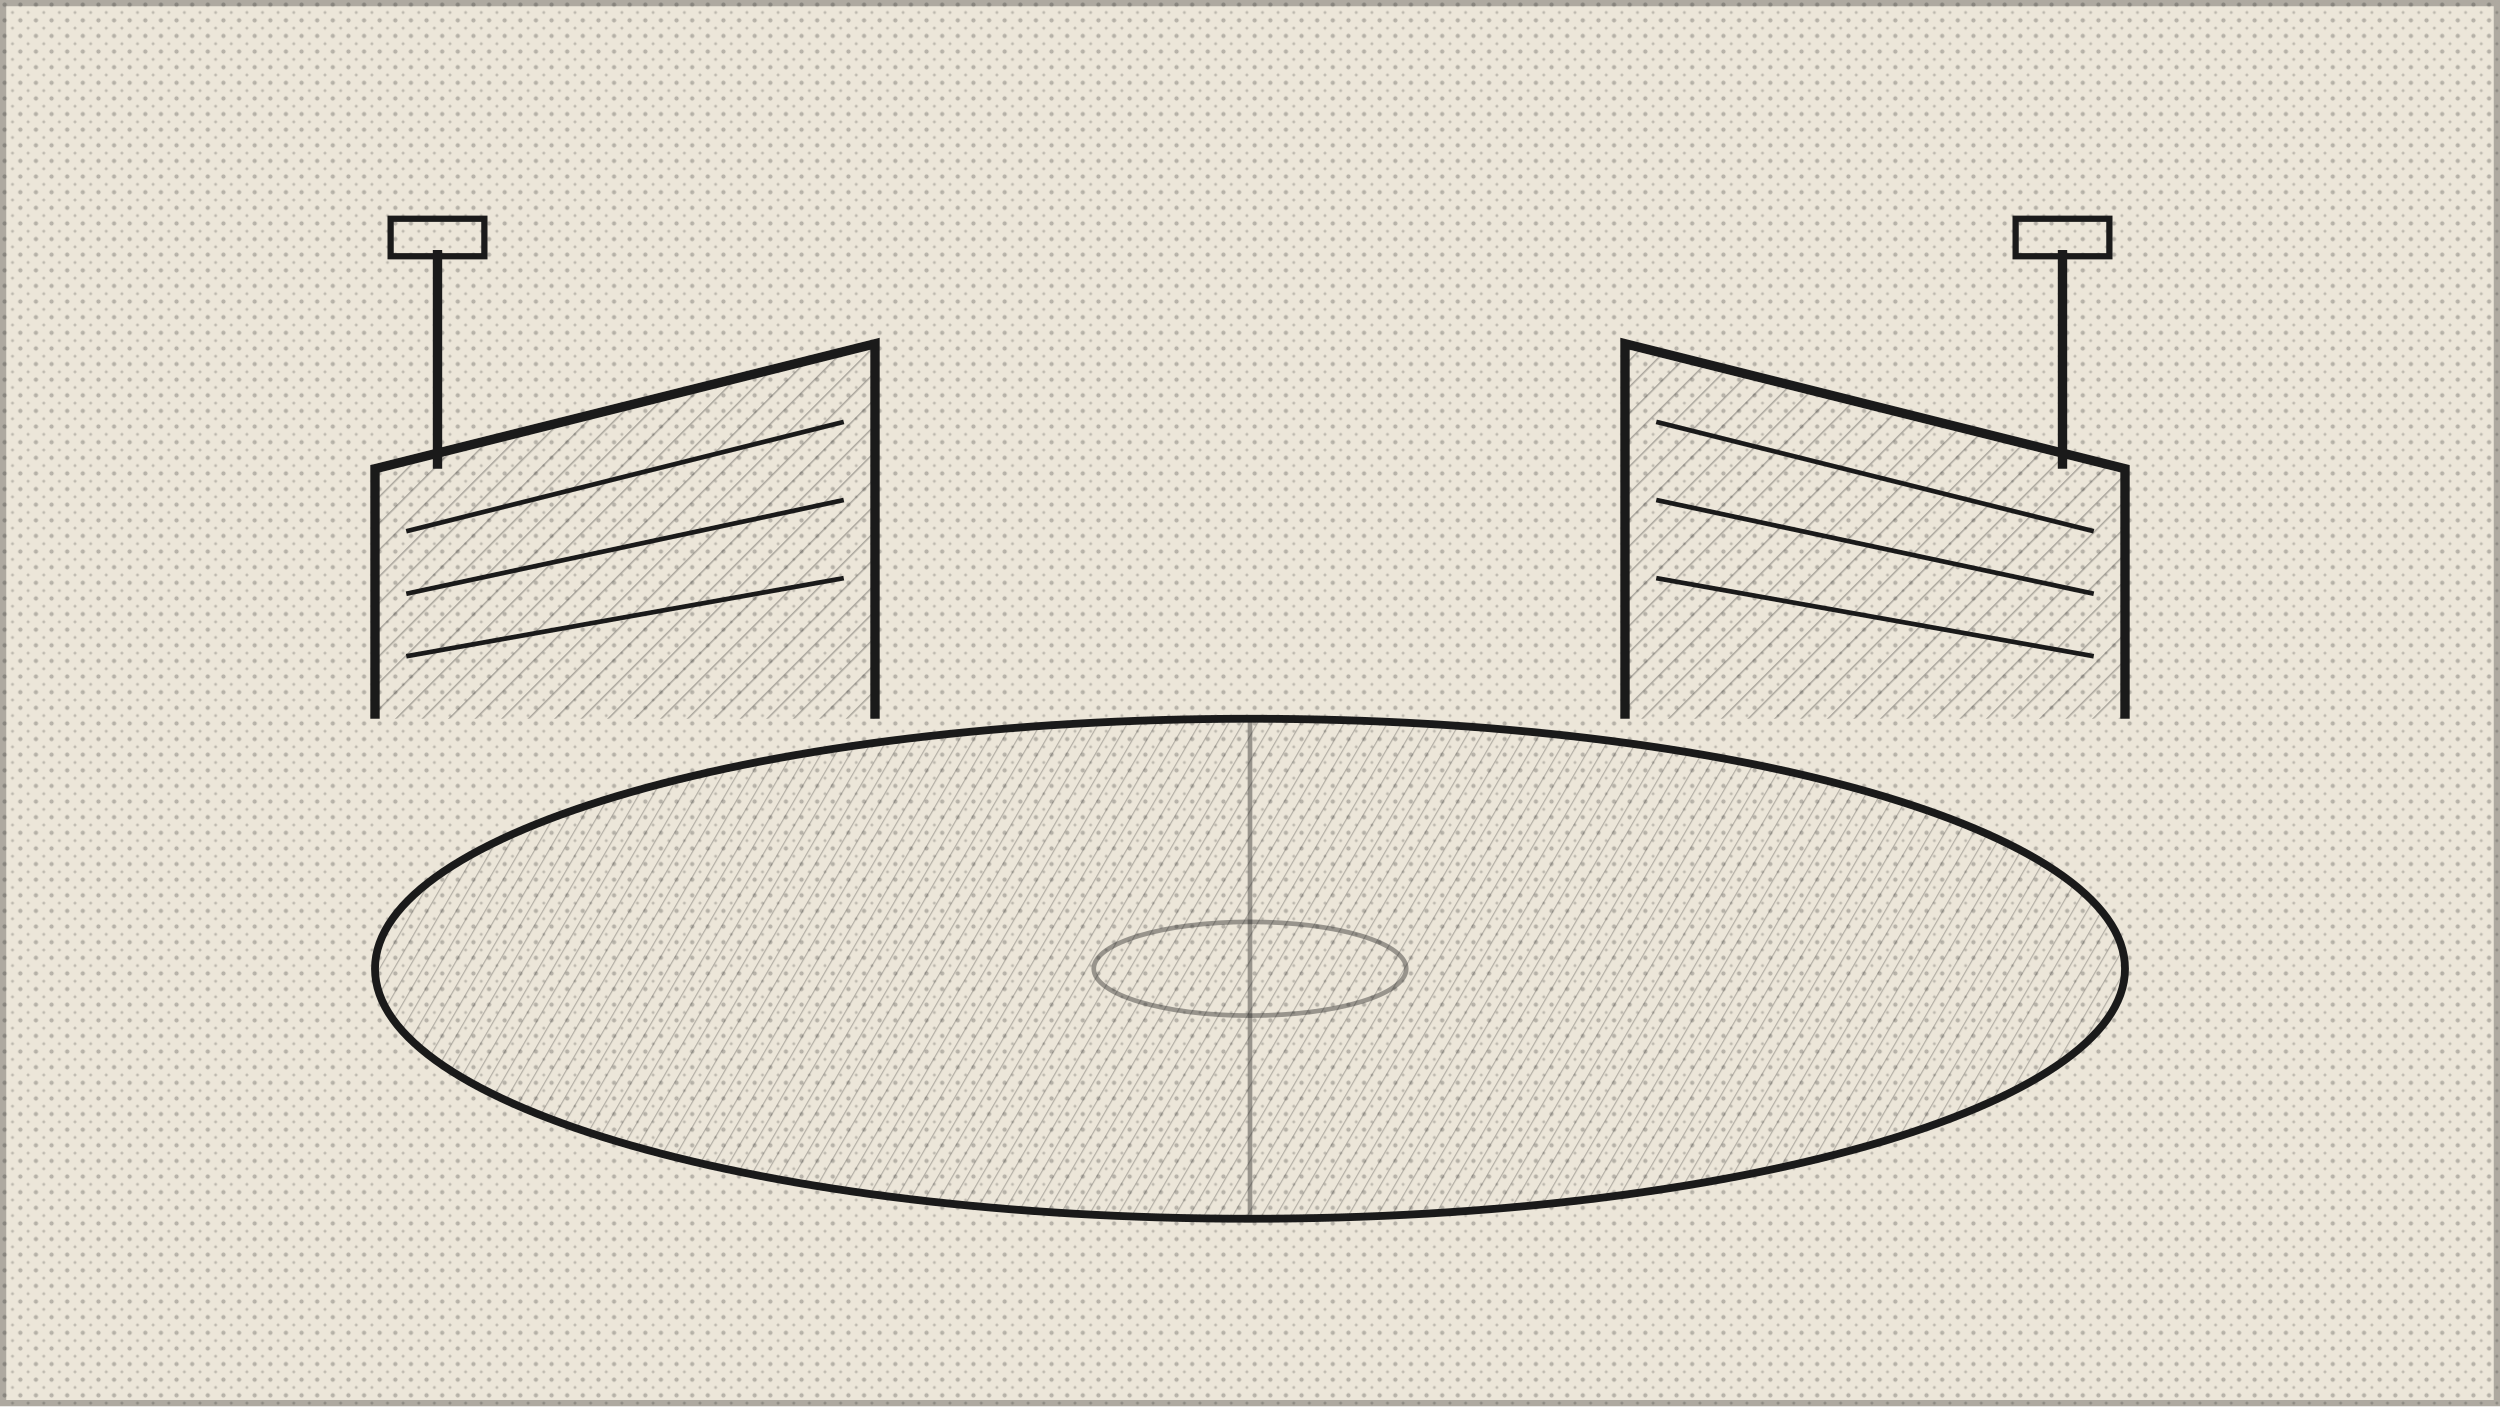
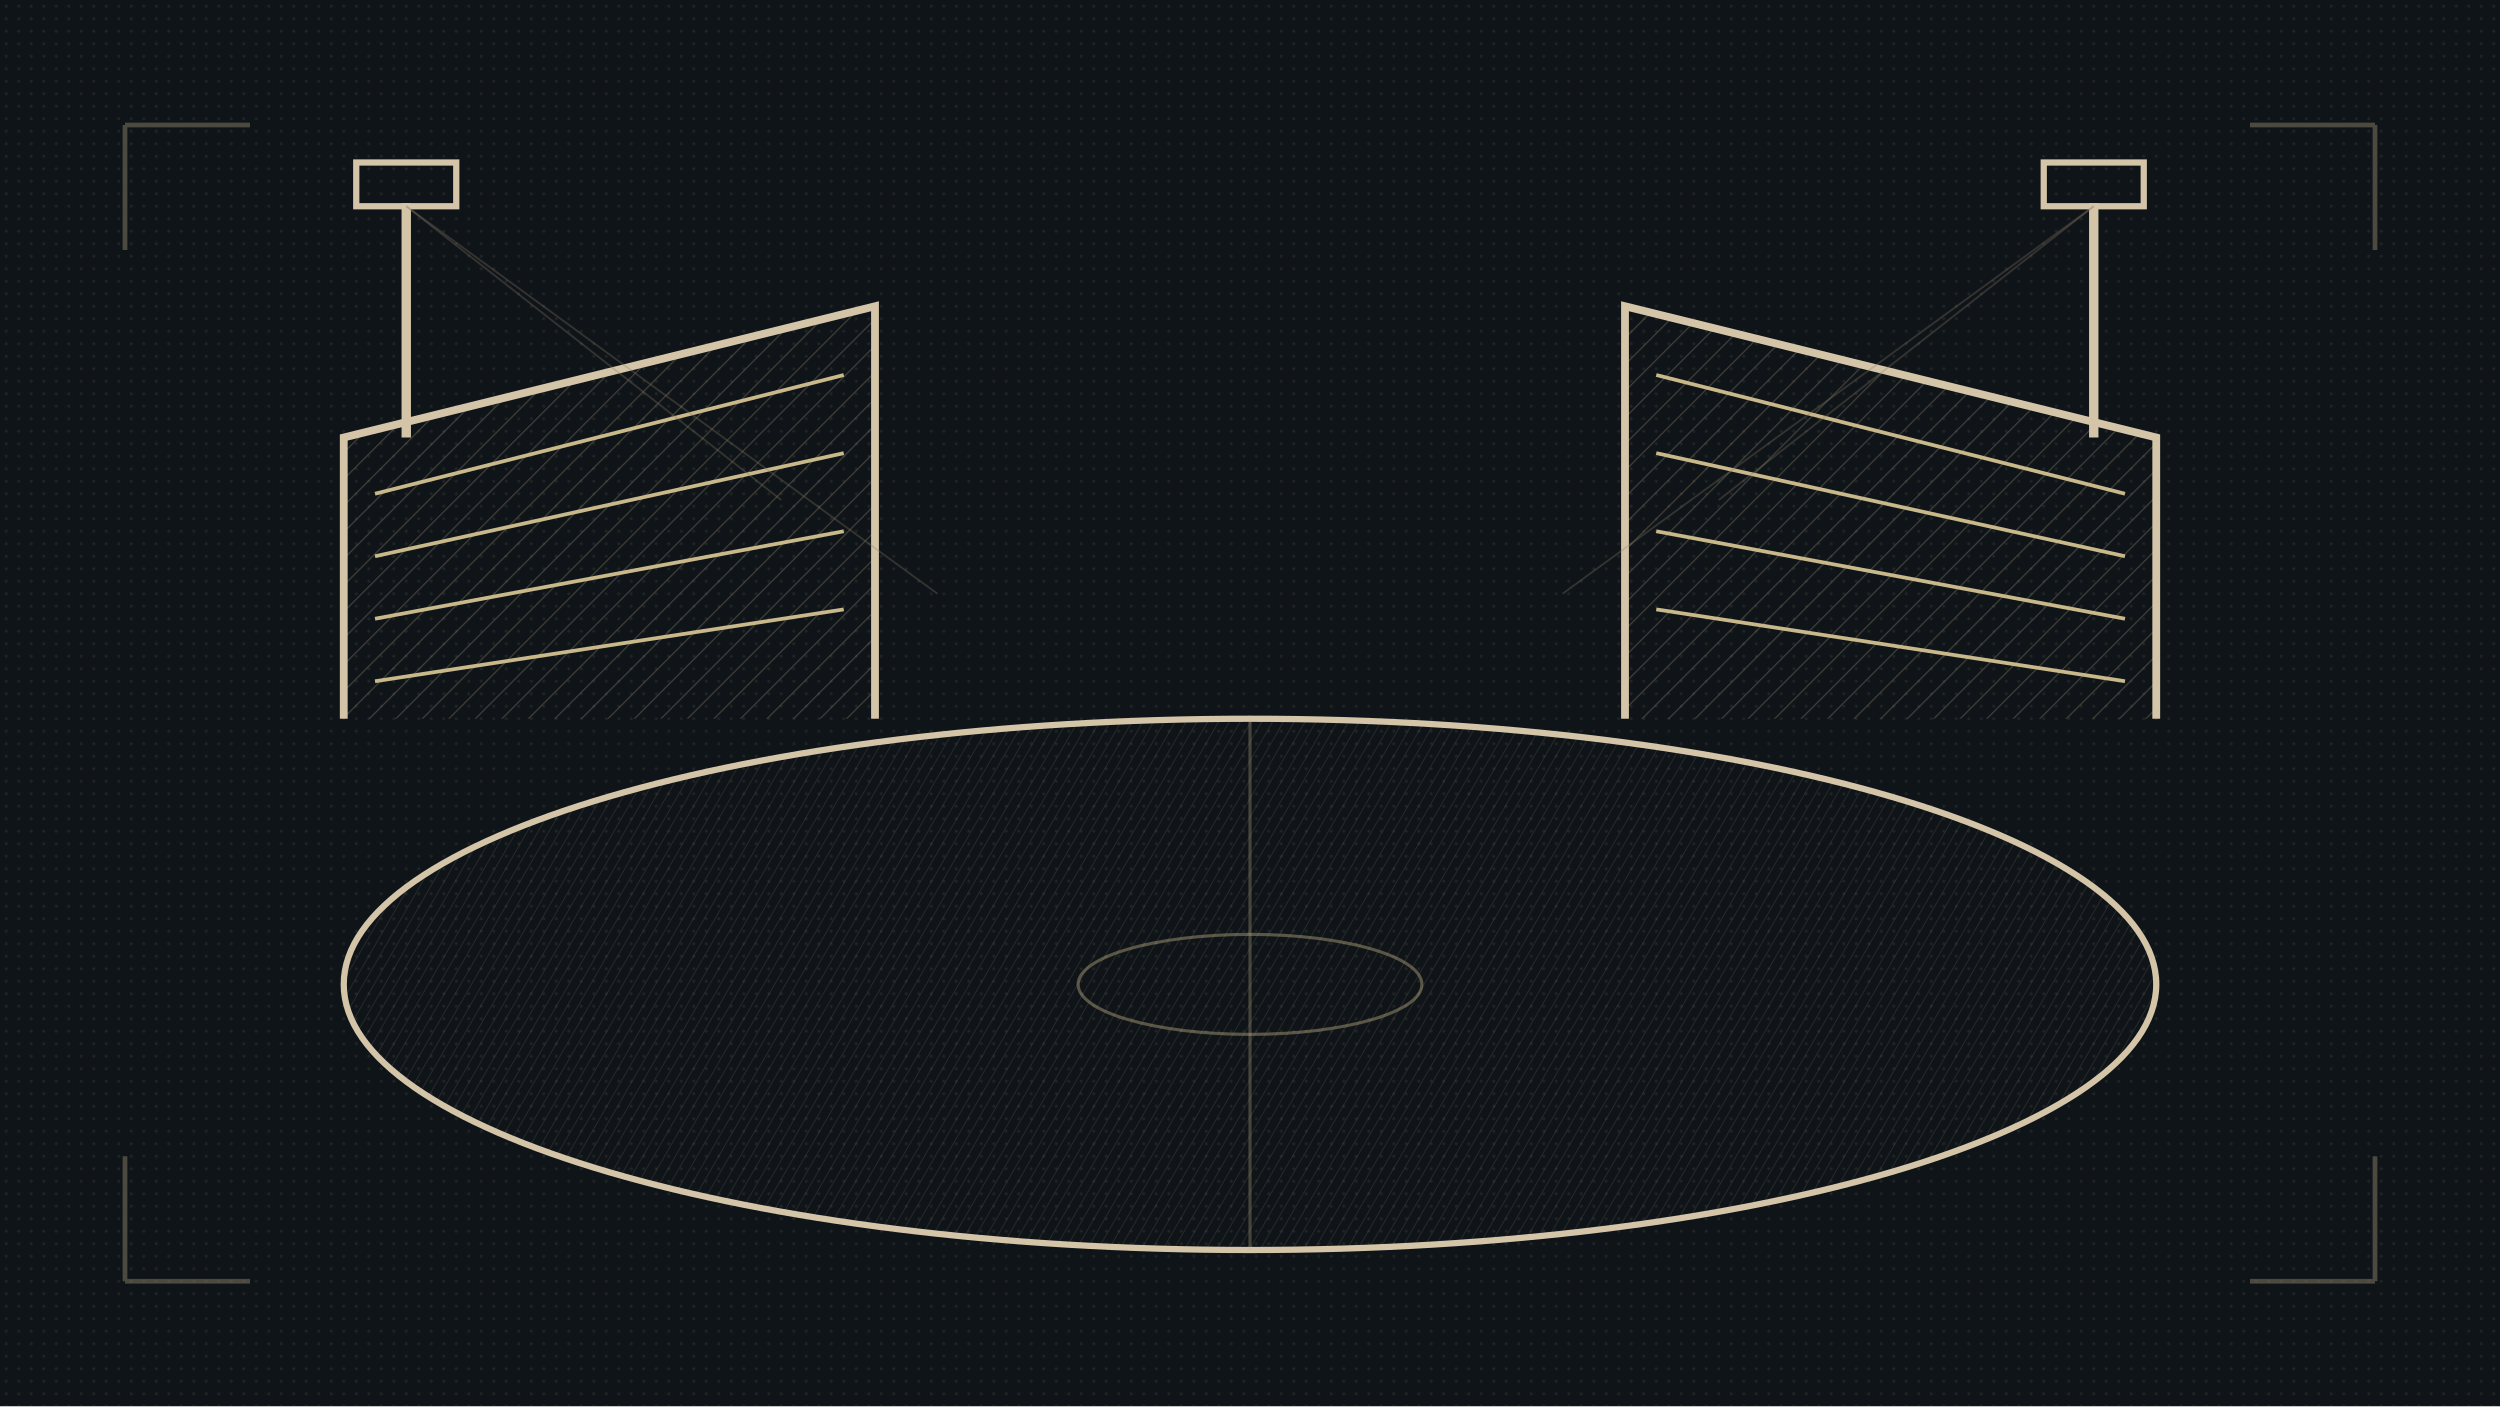
<svg xmlns="http://www.w3.org/2000/svg" viewBox="0 0 800 450" width="800" height="450">
  <defs>
    <pattern id="crosshatch" width="6" height="6" patternUnits="userSpaceOnUse" patternTransform="rotate(45)">
-       <line x1="0" y1="0" x2="0" y2="6" stroke="#1a1a1a" stroke-width="1" opacity="0.3" />
+       <line x1="0" y1="0" x2="0" y2="6" stroke="#8a7d65" stroke-width="0.8" opacity="0.4" />
    </pattern>
-     <pattern id="stipple" width="5" height="5" patternUnits="userSpaceOnUse">
-       <circle cx="1.5" cy="1.5" r="0.7" fill="#1a1a1a" opacity="0.25" />
-       <circle cx="4" cy="4" r="0.5" fill="#1a1a1a" opacity="0.2" />
+     <pattern id="stipple" width="4" height="4" patternUnits="userSpaceOnUse">
+       <circle cx="2" cy="2" r="0.5" fill="#8a7d65" opacity="0.15" />
    </pattern>
-     <pattern id="hatch" width="4" height="4" patternUnits="userSpaceOnUse" patternTransform="rotate(30)">
-       <line x1="0" y1="0" x2="0" y2="4" stroke="#1a1a1a" stroke-width="0.8" opacity="0.25" />
+     <pattern id="hatch" width="4" height="4" patternUnits="userSpaceOnUse" patternTransform="rotate(60)">
+       <line x1="0" y1="0" x2="0" y2="4" stroke="#8a7d65" stroke-width="0.6" opacity="0.35" />
+     </pattern>
+     <pattern id="engrave" width="3" height="3" patternUnits="userSpaceOnUse" patternTransform="rotate(30)">
+       <line x1="0" y1="0" x2="0" y2="3" stroke="#8a7d65" stroke-width="0.4" opacity="0.3" />
    </pattern>
  </defs>
-   <rect width="800" height="450" fill="#ece6d9" />
+   <rect width="800" height="450" fill="#0f1419" />
  <rect width="800" height="450" fill="url(#stipple)" />
-   <rect x="1" y="1" width="798" height="448" fill="none" stroke="#1a1a1a" stroke-width="2" opacity="0.3" />
-   <ellipse cx="400" cy="310" rx="280" ry="80" fill="url(#hatch)" stroke="#1a1a1a" stroke-width="2.5" />
-   <line x1="400" y1="230" x2="400" y2="390" stroke="#1a1a1a" stroke-width="1.5" opacity="0.4" />
-   <ellipse cx="400" cy="310" rx="50" ry="15" fill="none" stroke="#1a1a1a" stroke-width="1.5" opacity="0.4" />
-   <path d="M 120 230 L 120 150 L 280 110 L 280 230" fill="url(#crosshatch)" stroke="#1a1a1a" stroke-width="3" />
-   <line x1="130" y1="170" x2="270" y2="135" stroke="#1a1a1a" stroke-width="1.5" />
-   <line x1="130" y1="190" x2="270" y2="160" stroke="#1a1a1a" stroke-width="1.5" />
-   <line x1="130" y1="210" x2="270" y2="185" stroke="#1a1a1a" stroke-width="1.5" />
-   <path d="M 520 230 L 520 110 L 680 150 L 680 230" fill="url(#crosshatch)" stroke="#1a1a1a" stroke-width="3" />
-   <line x1="530" y1="135" x2="670" y2="170" stroke="#1a1a1a" stroke-width="1.5" />
-   <line x1="530" y1="160" x2="670" y2="190" stroke="#1a1a1a" stroke-width="1.5" />
-   <line x1="530" y1="185" x2="670" y2="210" stroke="#1a1a1a" stroke-width="1.5" />
-   <line x1="140" y1="150" x2="140" y2="80" stroke="#1a1a1a" stroke-width="3" />
-   <rect x="125" y="70" width="30" height="12" fill="none" stroke="#1a1a1a" stroke-width="2" />
-   <line x1="660" y1="150" x2="660" y2="80" stroke="#1a1a1a" stroke-width="3" />
-   <rect x="645" y="70" width="30" height="12" fill="none" stroke="#1a1a1a" stroke-width="2" />
+   <ellipse cx="400" cy="315" rx="290" ry="85" fill="url(#engrave)" stroke="#d4c5a9" stroke-width="2" />
+   <ellipse cx="400" cy="315" rx="55" ry="16" fill="none" stroke="#c8b88a" stroke-width="1" opacity="0.4" />
+   <line x1="400" y1="230" x2="400" y2="400" stroke="#c8b88a" stroke-width="1" opacity="0.3" />
+   <path d="M 110 230 L 110 140 L 280 98 L 280 230" fill="url(#crosshatch)" stroke="#d4c5a9" stroke-width="2.5" />
+   <line x1="120" y1="158" x2="270" y2="120" stroke="#c8b88a" stroke-width="1.2" />
+   <line x1="120" y1="178" x2="270" y2="145" stroke="#c8b88a" stroke-width="1.2" />
+   <line x1="120" y1="198" x2="270" y2="170" stroke="#c8b88a" stroke-width="1.2" />
+   <line x1="120" y1="218" x2="270" y2="195" stroke="#c8b88a" stroke-width="1.2" />
+   <path d="M 520 230 L 520 98 L 690 140 L 690 230" fill="url(#crosshatch)" stroke="#d4c5a9" stroke-width="2.5" />
+   <line x1="530" y1="120" x2="680" y2="158" stroke="#c8b88a" stroke-width="1.2" />
+   <line x1="530" y1="145" x2="680" y2="178" stroke="#c8b88a" stroke-width="1.2" />
+   <line x1="530" y1="170" x2="680" y2="198" stroke="#c8b88a" stroke-width="1.2" />
+   <line x1="530" y1="195" x2="680" y2="218" stroke="#c8b88a" stroke-width="1.2" />
+   <line x1="130" y1="140" x2="130" y2="65" stroke="#d4c5a9" stroke-width="3" />
+   <rect x="114" y="52" width="32" height="14" fill="none" stroke="#d4c5a9" stroke-width="2" />
+   <line x1="670" y1="140" x2="670" y2="65" stroke="#d4c5a9" stroke-width="3" />
+   <rect x="654" y="52" width="32" height="14" fill="none" stroke="#d4c5a9" stroke-width="2" />
+   <line x1="130" y1="66" x2="250" y2="160" stroke="#8a7d65" stroke-width="0.6" opacity="0.3" />
+   <line x1="130" y1="66" x2="300" y2="190" stroke="#8a7d65" stroke-width="0.6" opacity="0.3" />
+   <line x1="670" y1="66" x2="550" y2="160" stroke="#8a7d65" stroke-width="0.6" opacity="0.3" />
+   <line x1="670" y1="66" x2="500" y2="190" stroke="#8a7d65" stroke-width="0.6" opacity="0.3" />
+   <path d="M 40 40 L 80 40 M 40 40 L 40 80" stroke="#8a7d65" stroke-width="1.5" opacity="0.5" />
+   <path d="M 760 40 L 720 40 M 760 40 L 760 80" stroke="#8a7d65" stroke-width="1.5" opacity="0.5" />
+   <path d="M 40 410 L 80 410 M 40 410 L 40 370" stroke="#8a7d65" stroke-width="1.5" opacity="0.5" />
+   <path d="M 760 410 L 720 410 M 760 410 L 760 370" stroke="#8a7d65" stroke-width="1.5" opacity="0.5" />
</svg>
